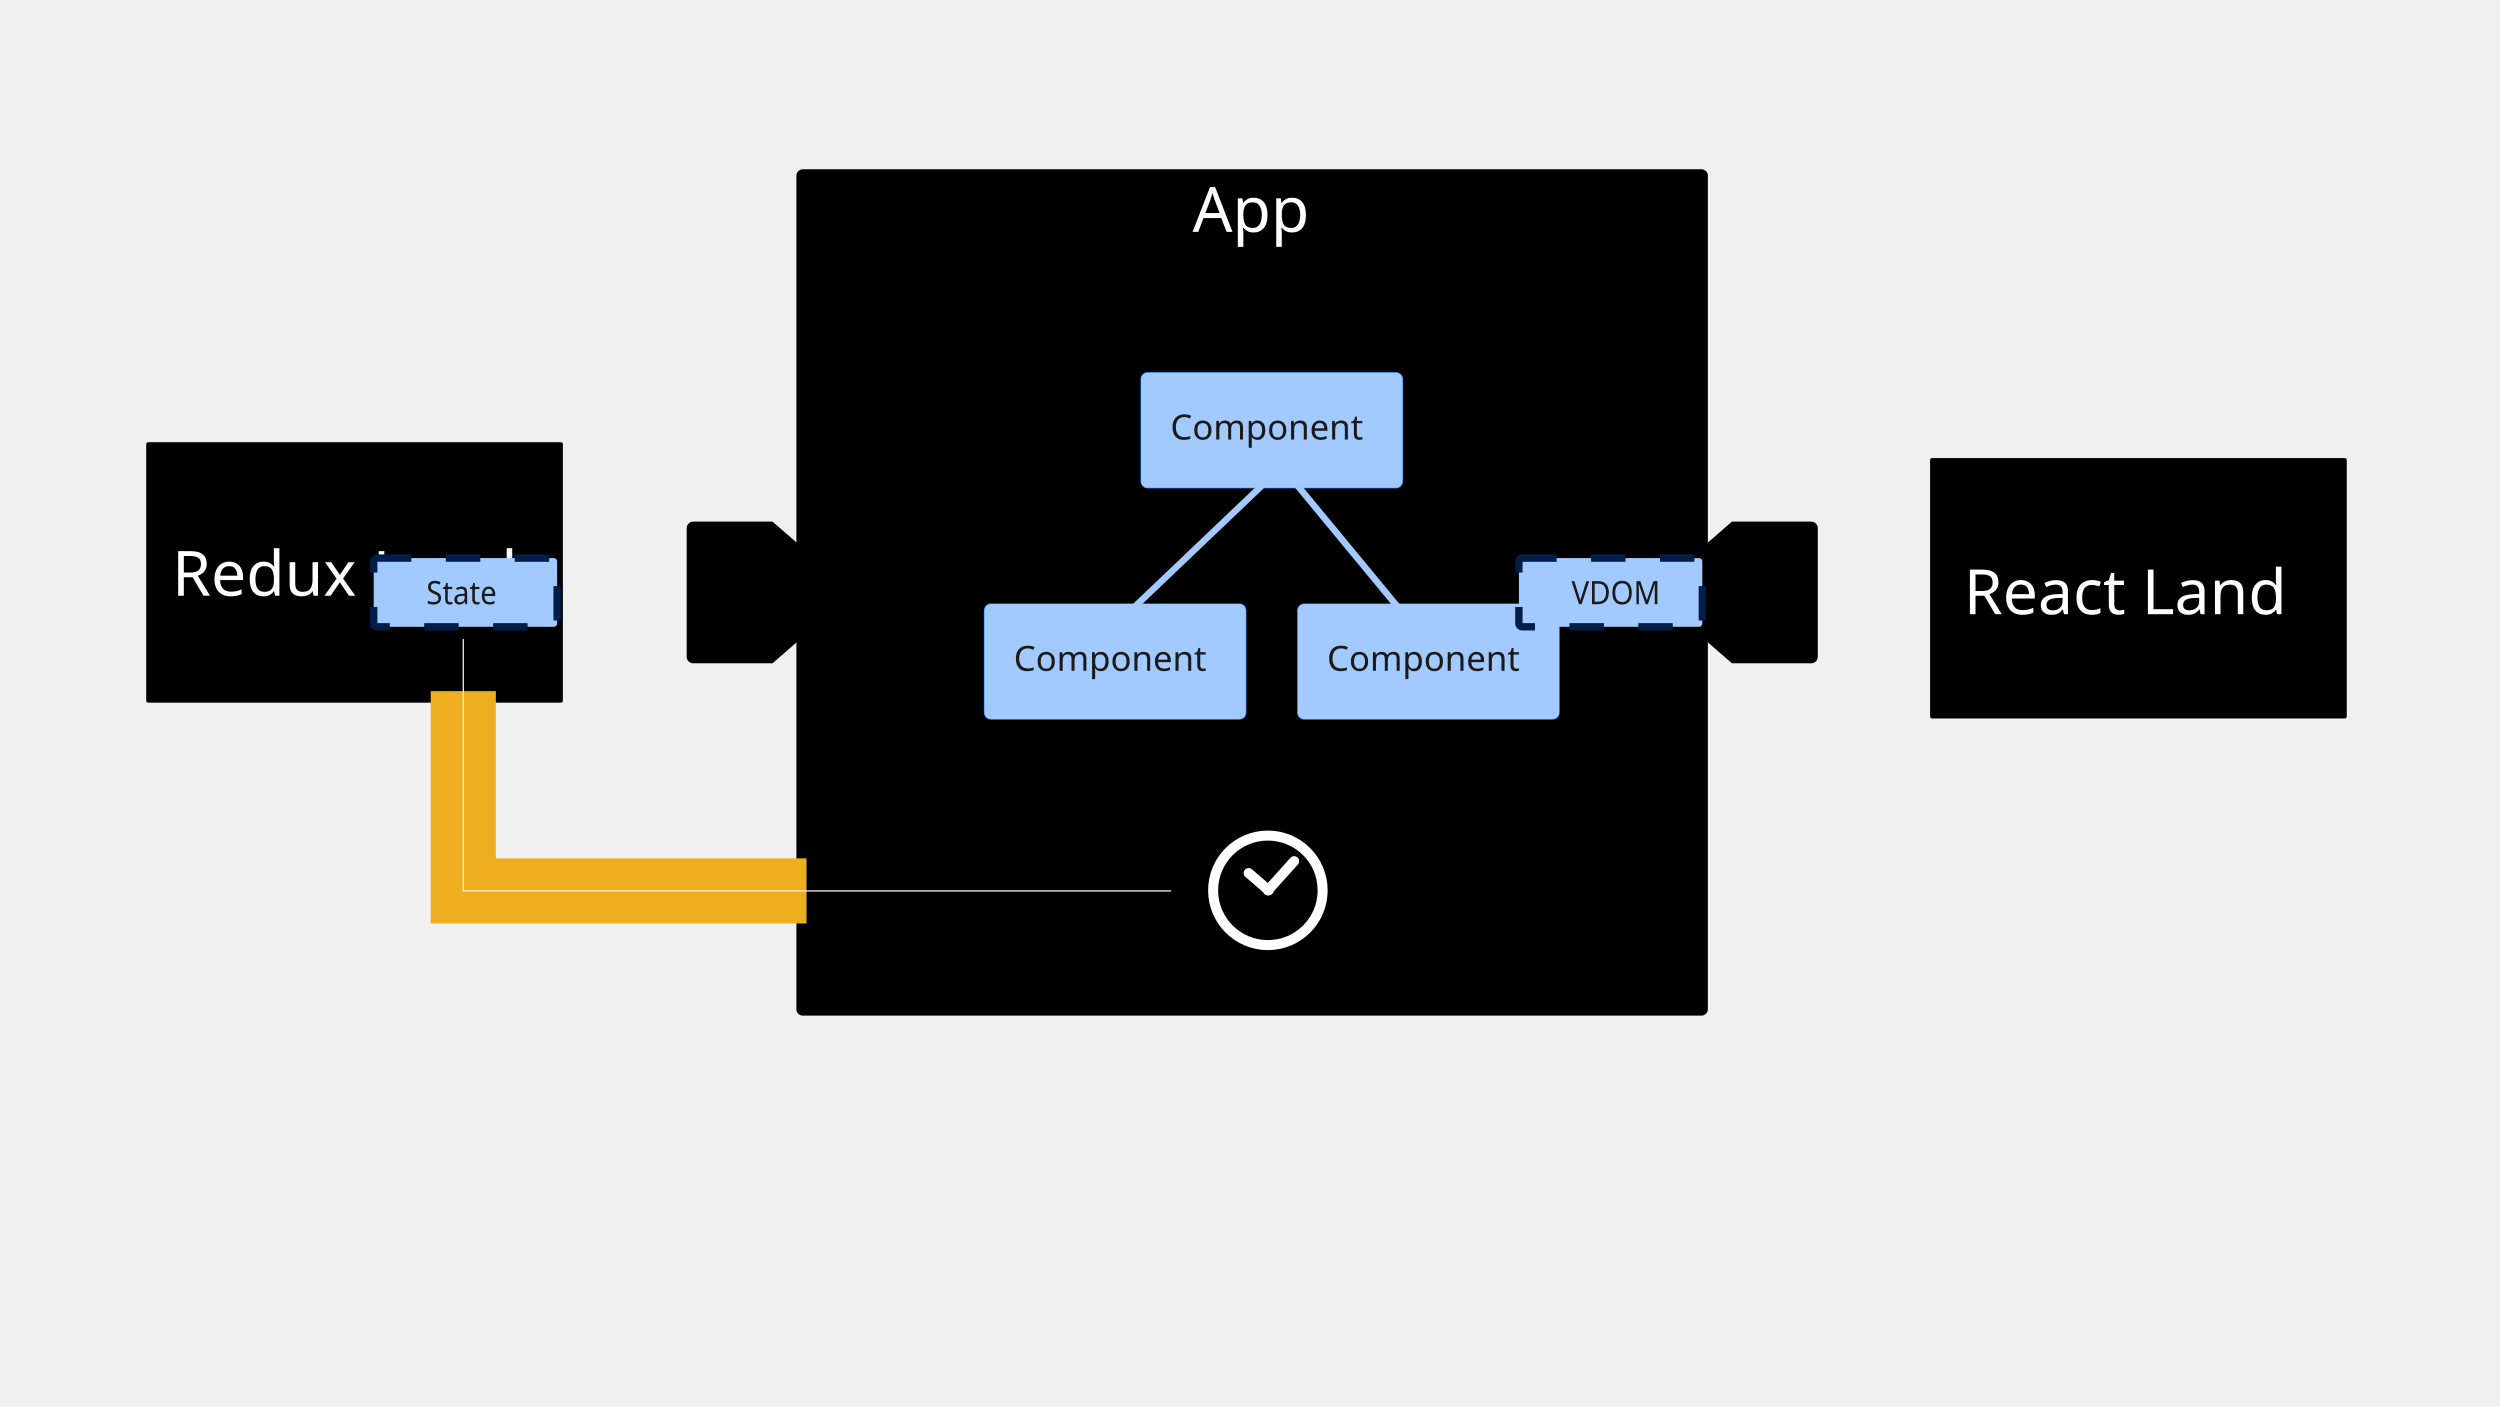
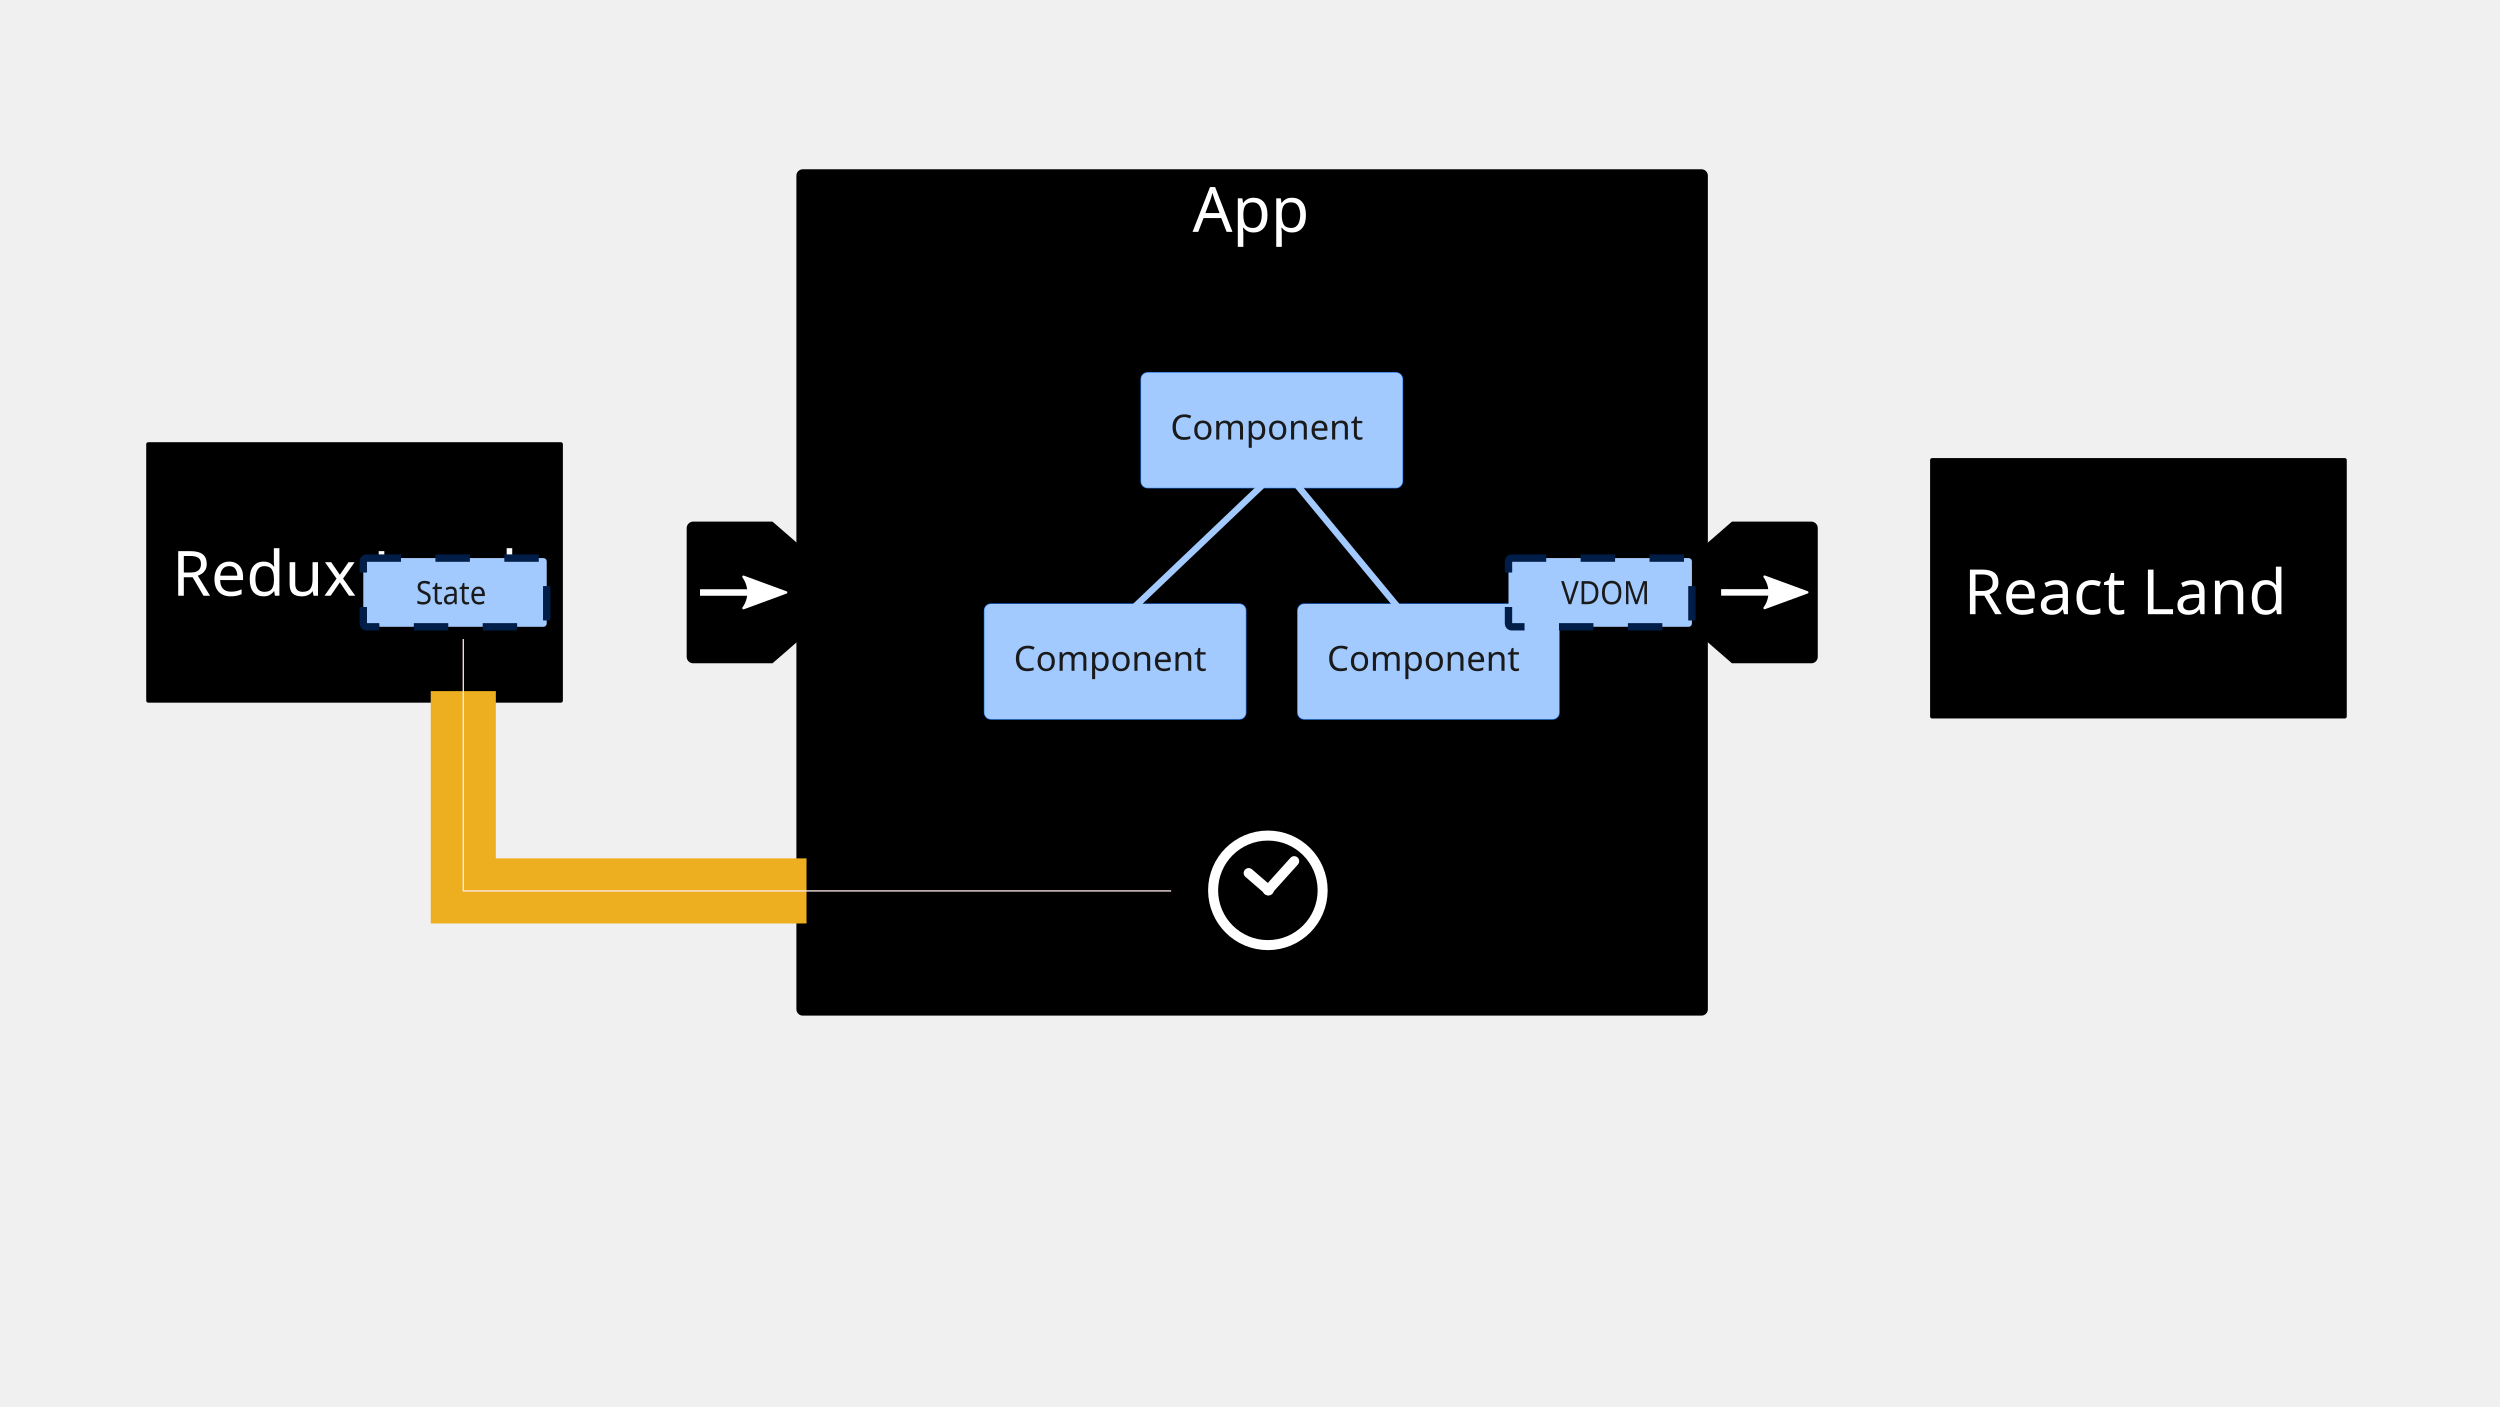
<svg xmlns="http://www.w3.org/2000/svg" width="1920" height="1080" viewBox="0 0 508 285.75" id="svg8">
+   <defs id="defs21263">
+     <marker id="marker17553-3" orient="auto" overflow="visible">
+       <path d="M-5.231-2.42L1.324-.01-5.23 2.401c1.047-1.423 1.041-3.37 0-4.821z" id="path17551-6" fill="#fff" fill-rule="evenodd" stroke="#fff" stroke-width=".375" stroke-linejoin="round" />
+     </marker>
+     <marker id="marker17553-3-7" orient="auto" overflow="visible">
+       <path d="M-5.231-2.42L1.324-.01-5.23 2.401c1.047-1.423 1.041-3.37 0-4.821z" id="path17551-6-5" fill="#fff" fill-rule="evenodd" stroke="#fff" stroke-width=".375" stroke-linejoin="round" />
+     </marker>
+     <marker id="marker17553-3-7-3" orient="auto" overflow="visible">
+       <path d="M-5.231-2.42L1.324-.01-5.23 2.401c1.047-1.423 1.041-3.37 0-4.821z" id="path17551-6-5-5" fill="#fff" fill-rule="evenodd" stroke="#fff" stroke-width=".375" stroke-linejoin="round" />
+     </marker>
+   </defs>
  <rect class="appland" ry="1.298" id="rect4666" width="185.208" height="171.979" x="161.828" y="34.396" />
  <text style="line-height:6.615px" x="242.328" y="47.117" id="text4915" font-weight="400" font-size="10.583" letter-spacing="0" word-spacing="0" font-family="sans-serif" stroke-width=".265">
    <tspan id="tspan4913" x="242.328" y="47.117" font-size="12.7" fill="#fff">App</tspan>
  </text>
  <path d="M346.547 130.097l5.388 4.684h16.112a1.32 1.32 0 0 0 1.323-1.323v-26.145a1.32 1.32 0 0 0-1.323-1.323h-16.112l-5.387 4.684z" id="rect7706" class="appland" />
  <circle id="circle4499" cx="257.633" cy="180.918" r="11.129" fill="none" stroke="#fff" stroke-width="2.036" stroke-linecap="round" paint-order="stroke fill markers" />
  <path id="path4501" d="M257.633 180.92l5.344-5.933" class="time-min" fill="none" stroke="#fff" stroke-width="2.036" stroke-linecap="round" />
  <path id="path4503" d="M257.804 180.92l-4.074-3.512" class="time-hour" fill="none" stroke="#fff" stroke-width="2.036" stroke-linecap="round" />
  <g transform="translate(-16.219 -28.056)" id="g6320">
    <rect ry="1.325" y="150.792" x="216.259" height="23.382" width="53.111" id="rect6314" fill="#a3caff" stroke="#287df2" stroke-width=".256" stroke-linecap="round" stroke-linejoin="round" paint-order="stroke fill markers" />
    <text id="text6318" y="164.367" x="222.211" style="line-height:6.615px" font-weight="400" font-size="7.056" letter-spacing="0" word-spacing="0" font-family="sans-serif" stroke-width=".265">
      <tspan y="164.367" x="222.211" id="tspan6316" fill="#1a1a1a">Component</tspan>
    </text>
  </g>
  <g id="g6328" transform="translate(47.441 -28.056)">
    <rect id="rect6322" width="53.111" height="23.382" x="216.259" y="150.792" ry="1.325" fill="#a3caff" stroke="#287df2" stroke-width=".256" stroke-linecap="round" stroke-linejoin="round" paint-order="stroke fill markers" />
    <text style="line-height:6.615px" x="222.211" y="164.367" id="text6326" font-weight="400" font-size="7.056" letter-spacing="0" word-spacing="0" font-family="sans-serif" stroke-width=".265">
      <tspan id="tspan6324" x="222.211" y="164.367" fill="#1a1a1a">Component</tspan>
    </text>
  </g>
  <g id="g6304" transform="translate(15.611 -75.058)">
    <rect id="rect6298" width="53.111" height="23.382" x="216.259" y="150.792" ry="1.325" fill="#a3caff" stroke="#287df2" stroke-width=".256" stroke-linecap="round" stroke-linejoin="round" paint-order="stroke fill markers" />
    <text style="line-height:6.615px" x="222.211" y="164.367" id="text6302" font-weight="400" font-size="7.056" letter-spacing="0" word-spacing="0" font-family="sans-serif" stroke-width=".265">
      <tspan id="tspan6300" x="222.211" y="164.367" fill="#1a1a1a">Component</tspan>
    </text>
  </g>
  <path d="M256.975 98.138l-27.192 25.912" id="path6431" fill="none" fill-rule="evenodd" stroke="#a3caff" stroke-width="1.323" />
  <path d="M262.413 97.178l24.313 29.43" id="path6433" fill="none" fill-rule="evenodd" stroke="#a3caff" stroke-width="1.323" />
  <rect y="93.081" x="392.196" height="52.917" width="84.667" id="rect5875" ry=".399" class="appland" stroke-width=".375" />
  <text word-spacing="0" letter-spacing="0" font-size="10.583" font-weight="400" id="text5879" y="124.803" x="399.05" style="line-height:6.615px" font-family="sans-serif" stroke-width=".265">
    <tspan font-size="12.7" y="124.803" x="399.05" id="tspan5877" fill="#fff">React Land</tspan>
  </text>
-   <g id="g8134" class="hidden output">
+   <rect class="appland" ry=".399" id="rect8096" width="84.667" height="52.917" x="29.711" y="89.861" stroke-width=".375" />
+   <text style="line-height:6.615px" x="34.976" y="121.054" id="text8100" font-weight="400" font-size="10.583" letter-spacing="0" word-spacing="0" font-family="sans-serif" stroke-width=".265">
+     <tspan id="tspan8098" x="34.976" y="121.054" font-size="12.7" fill="#fff">Redux Land</tspan>
+   </text>
+   <path class="appland" id="path8126" d="M162.357 130.097l-5.388 4.684h-16.112a1.32 1.32 0 0 1-1.323-1.323v-26.145a1.32 1.32 0 0 1 1.323-1.323h16.112l5.387 4.684z" />
+   <path id="path8136" d="M163.887 181.035H94.14v-40.6" fill="none" fill-rule="evenodd" stroke="#edaf1f" stroke-width="13.229" />
+   <path d="M237.97 181.035H94.14v-51.184" id="path7095" class="stream" fill="none" fill-rule="evenodd" stroke="#ffe9e9" stroke-width=".265" />
+   <path d="M142.24 120.398h15.75" id="path4527" fill="none" fill-rule="evenodd" stroke="#fff" stroke-width="1.323" marker-end="url(#marker17553-3-7)" />
+   <g id="g8144" class="hidden state" transform="translate(-2.117)">
+     <rect ry=".661" id="rect7097" width="37.273" height="13.961" x="75.937" y="113.405" class="component" fill="#a3caff" stroke="#001e47" stroke-width="1.5" stroke-dasharray="7,7" />
+     <text style="line-height:2.295px" x="90.89" y="117.021" id="text7101" transform="scale(.9531 1.0492)" font-weight="400" font-size="3.671" letter-spacing="0" word-spacing="0" font-family="sans-serif" fill="#1a1a1a" stroke-width=".201">
+       <tspan x="90.89" y="117.021" id="tspan7099" font-size="6.268">State</tspan>
+     </text>
+   </g>
+   <path d="M349.732 120.375h15.75" id="path4527-6" fill="none" fill-rule="evenodd" stroke="#fff" stroke-width="1.323" marker-end="url(#marker17553-3-7-3)" />
+   <g id="g8134" class="hidden output" transform="translate(-2.117)">
    <rect class="component" y="113.405" x="308.642" height="13.961" width="37.273" id="rect7460" ry=".661" fill="#a3caff" stroke="#001e47" stroke-width="1.5" stroke-dasharray="7,7" />
    <text word-spacing="0" letter-spacing="0" font-size="3.671" font-weight="400" transform="scale(.9531 1.0492)" id="text7464" y="117.021" x="335.047" style="line-height:2.295px" font-family="sans-serif" fill="#1a1a1a" stroke-width=".201">
      <tspan font-size="6.268" id="tspan7462" y="117.021" x="335.047">VDOM</tspan>
    </text>
  </g>
-   <rect class="appland" ry=".399" id="rect8096" width="84.667" height="52.917" x="29.711" y="89.861" stroke-width=".375" />
-   <text style="line-height:6.615px" x="34.976" y="121.054" id="text8100" font-weight="400" font-size="10.583" letter-spacing="0" word-spacing="0" font-family="sans-serif" stroke-width=".265">
-     <tspan id="tspan8098" x="34.976" y="121.054" font-size="12.7" fill="#fff">Redux Land</tspan>
-   </text>
-   <path class="appland" id="path8126" d="M162.357 130.097l-5.388 4.684h-16.112a1.32 1.32 0 0 1-1.323-1.323v-26.145a1.32 1.32 0 0 1 1.323-1.323h16.112l5.387 4.684z" />
-   <g id="g8144" class="hidden state">
-     <rect ry=".661" id="rect7097" width="37.273" height="13.961" x="75.937" y="113.405" class="component" fill="#a3caff" stroke="#001e47" stroke-width="1.5" stroke-dasharray="7,7" />
-     <text style="line-height:2.295px" x="90.89" y="117.021" id="text7101" transform="scale(.9531 1.0492)" font-weight="400" font-size="3.671" letter-spacing="0" word-spacing="0" font-family="sans-serif" fill="#1a1a1a" stroke-width=".201">
-       <tspan x="90.89" y="117.021" id="tspan7099" font-size="6.268">State</tspan>
-     </text>
-   </g>
-   <path id="path8136" d="M163.887 181.035H94.14v-40.6" fill="none" fill-rule="evenodd" stroke="#edaf1f" stroke-width="13.229" />
-   <path d="M237.97 181.035H94.14v-51.184" id="path7095" class="stream" fill="none" fill-rule="evenodd" stroke="#ffe9e9" stroke-width=".265" />
</svg>
